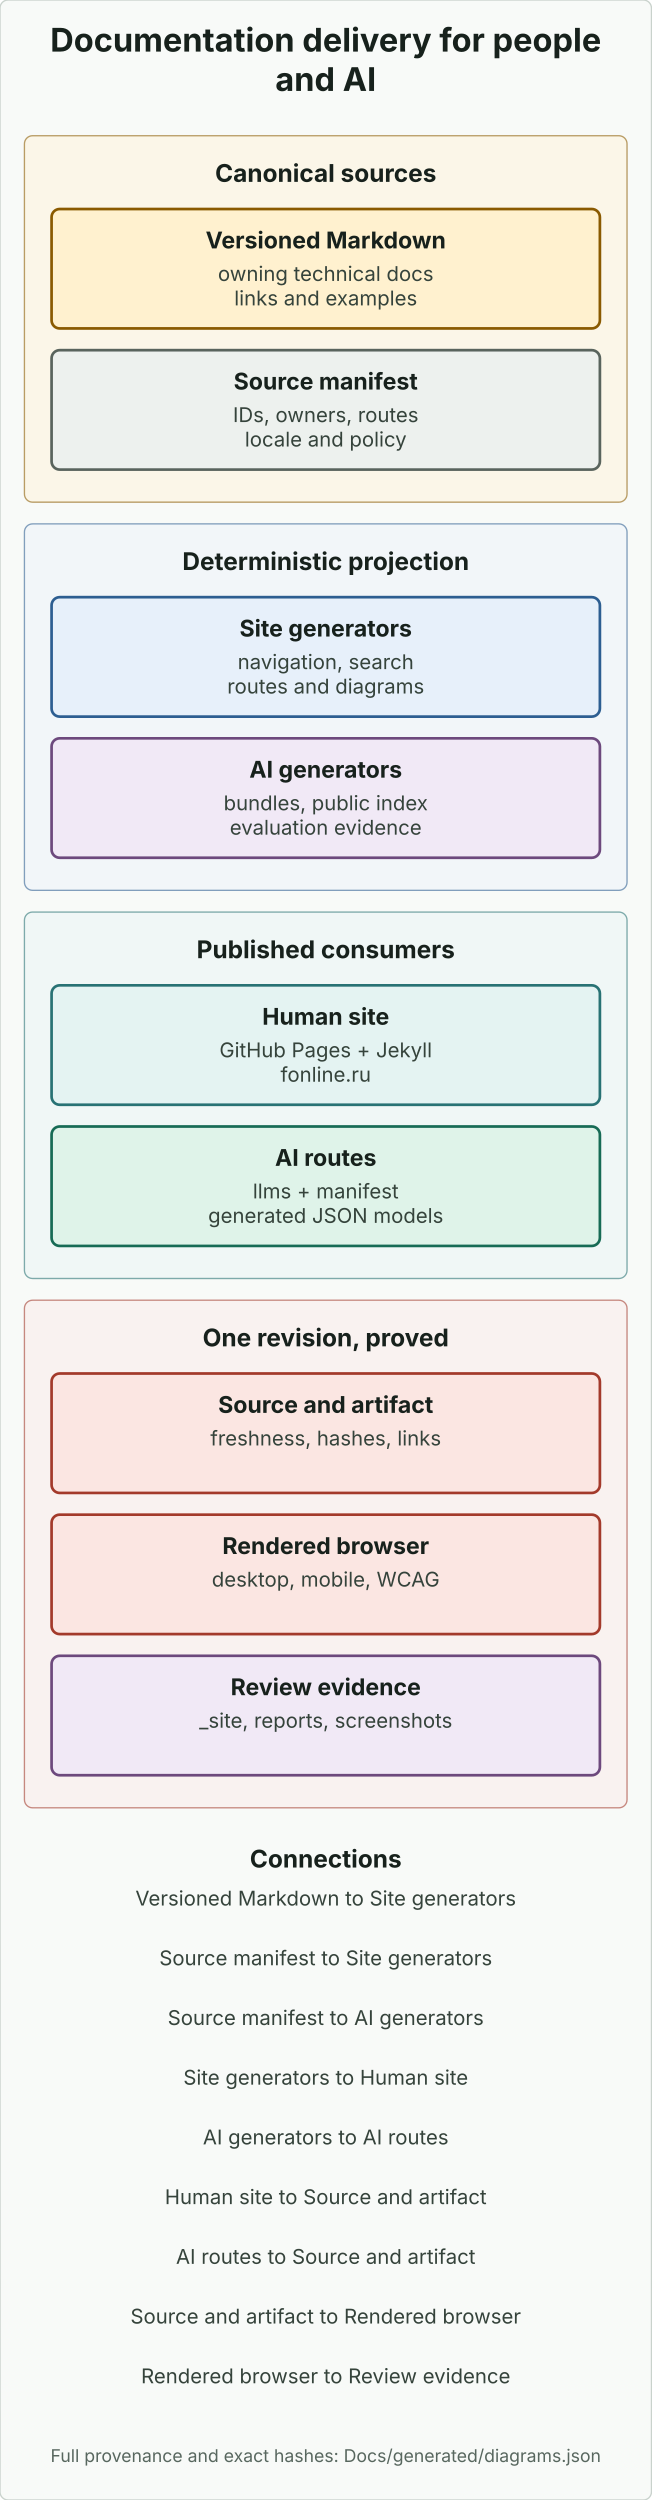
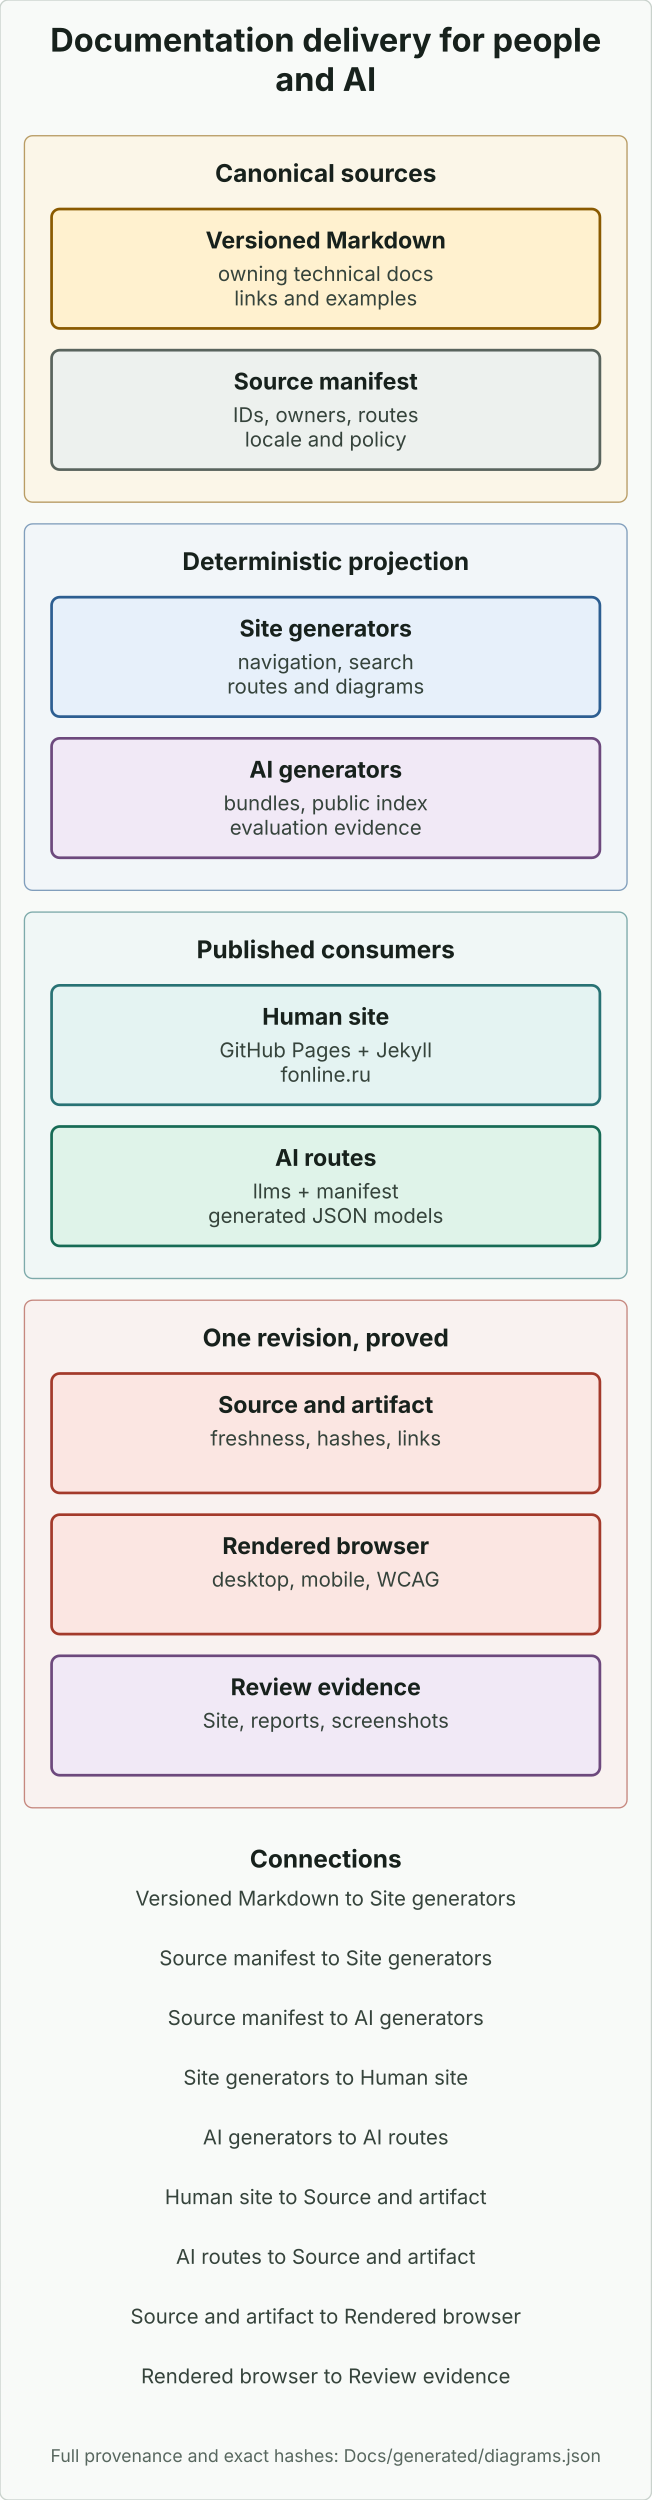
<svg xmlns="http://www.w3.org/2000/svg" width="480" height="1842" viewBox="0 0 480 1842" role="img" aria-labelledby="documentation-delivery-mobile-title documentation-delivery-mobile-description">
  <style>
    text { font-family: Inter, Segoe UI, Arial, sans-serif; fill: #17211c; }
    .diagram-title { font-size: 24px; font-weight: 700; }
    .band-title { font-size: 18px; font-weight: 700; }
    .node-title { font-size: 17px; font-weight: 700; }
    .node-line { font-size: 15px; fill: #35433b; }
    .connection { font-size: 15px; fill: #35433b; }
    .source-note { font-size: 13px; fill: #58675f; }
  </style>
  <rect width="480" height="1842" rx="6" fill="#f8faf8" stroke="#c9d2cc" />
  <text class="diagram-title" x="240" y="38" text-anchor="middle">Documentation delivery for people</text>
  <text class="diagram-title" x="240" y="67" text-anchor="middle">and AI</text>
  <rect x="18" y="100" width="444" height="270" rx="6" fill="#fff1cf" fill-opacity="0.38" stroke="#8a5a00" stroke-opacity="0.58" />
  <text class="band-title" x="240" y="134" text-anchor="middle">Canonical sources</text>
  <rect x="38" y="154" width="404" height="88" rx="6" fill="#fff1cf" stroke="#8a5a00" stroke-width="2" />
  <text class="node-title" x="240" y="183" text-anchor="middle">Versioned Markdown</text>
  <text class="node-line" x="240" y="207" text-anchor="middle">owning technical docs</text>
  <text class="node-line" x="240" y="225" text-anchor="middle">links and examples</text>
  <rect x="38" y="258" width="404" height="88" rx="6" fill="#edf1ee" stroke="#59645d" stroke-width="2" />
  <text class="node-title" x="240" y="287" text-anchor="middle">Source manifest</text>
  <text class="node-line" x="240" y="311" text-anchor="middle">IDs, owners, routes</text>
  <text class="node-line" x="240" y="329" text-anchor="middle">locale and policy</text>
  <rect x="18" y="386" width="444" height="270" rx="6" fill="#e7f0fa" fill-opacity="0.38" stroke="#2d5e91" stroke-opacity="0.58" />
  <text class="band-title" x="240" y="420" text-anchor="middle">Deterministic projection</text>
  <rect x="38" y="440" width="404" height="88" rx="6" fill="#e7f0fa" stroke="#2d5e91" stroke-width="2" />
  <text class="node-title" x="240" y="469" text-anchor="middle">Site generators</text>
  <text class="node-line" x="240" y="493" text-anchor="middle">navigation, search</text>
  <text class="node-line" x="240" y="511" text-anchor="middle">routes and diagrams</text>
  <rect x="38" y="544" width="404" height="88" rx="6" fill="#f1e9f6" stroke="#6d497d" stroke-width="2" />
  <text class="node-title" x="240" y="573" text-anchor="middle">AI generators</text>
  <text class="node-line" x="240" y="597" text-anchor="middle">bundles, public index</text>
  <text class="node-line" x="240" y="615" text-anchor="middle">evaluation evidence</text>
  <rect x="18" y="672" width="444" height="270" rx="6" fill="#e4f3f2" fill-opacity="0.38" stroke="#287274" stroke-opacity="0.58" />
  <text class="band-title" x="240" y="706" text-anchor="middle">Published consumers</text>
  <rect x="38" y="726" width="404" height="88" rx="6" fill="#e4f3f2" stroke="#287274" stroke-width="2" />
  <text class="node-title" x="240" y="755" text-anchor="middle">Human site</text>
  <text class="node-line" x="240" y="779" text-anchor="middle">GitHub Pages + Jekyll</text>
  <text class="node-line" x="240" y="797" text-anchor="middle">fonline.ru</text>
  <rect x="38" y="830" width="404" height="88" rx="6" fill="#dff3e9" stroke="#176b55" stroke-width="2" />
  <text class="node-title" x="240" y="859" text-anchor="middle">AI routes</text>
  <text class="node-line" x="240" y="883" text-anchor="middle">llms + manifest</text>
  <text class="node-line" x="240" y="901" text-anchor="middle">generated JSON models</text>
  <rect x="18" y="958" width="444" height="374" rx="6" fill="#fbe6e2" fill-opacity="0.38" stroke="#a33a2b" stroke-opacity="0.58" />
  <text class="band-title" x="240" y="992" text-anchor="middle">One revision, proved</text>
  <rect x="38" y="1012" width="404" height="88" rx="6" fill="#fbe6e2" stroke="#a33a2b" stroke-width="2" />
  <text class="node-title" x="240" y="1041" text-anchor="middle">Source and artifact</text>
  <text class="node-line" x="240" y="1065" text-anchor="middle">freshness, hashes, links</text>
  <rect x="38" y="1116" width="404" height="88" rx="6" fill="#fbe6e2" stroke="#a33a2b" stroke-width="2" />
  <text class="node-title" x="240" y="1145" text-anchor="middle">Rendered browser</text>
  <text class="node-line" x="240" y="1169" text-anchor="middle">desktop, mobile, WCAG</text>
  <rect x="38" y="1220" width="404" height="88" rx="6" fill="#f1e9f6" stroke="#6d497d" stroke-width="2" />
  <text class="node-title" x="240" y="1249" text-anchor="middle">Review evidence</text>
-   <text class="node-line" x="240" y="1273" text-anchor="middle">_site, reports, screenshots</text>
+   <text class="node-line" x="240" y="1273" text-anchor="middle">Site, reports, screenshots</text>
  <text class="band-title" x="240" y="1376" text-anchor="middle">Connections</text>
  <text class="connection" x="240" y="1404" text-anchor="middle">Versioned Markdown to Site generators</text>
  <text class="connection" x="240" y="1448" text-anchor="middle">Source manifest to Site generators</text>
  <text class="connection" x="240" y="1492" text-anchor="middle">Source manifest to AI generators</text>
  <text class="connection" x="240" y="1536" text-anchor="middle">Site generators to Human site</text>
  <text class="connection" x="240" y="1580" text-anchor="middle">AI generators to AI routes</text>
  <text class="connection" x="240" y="1624" text-anchor="middle">Human site to Source and artifact</text>
  <text class="connection" x="240" y="1668" text-anchor="middle">AI routes to Source and artifact</text>
  <text class="connection" x="240" y="1712" text-anchor="middle">Source and artifact to Rendered browser</text>
  <text class="connection" x="240" y="1756" text-anchor="middle">Rendered browser to Review evidence</text>
  <text class="source-note" x="240" y="1814" text-anchor="middle">Full provenance and exact hashes: Docs/generated/diagrams.json</text>
</svg>
